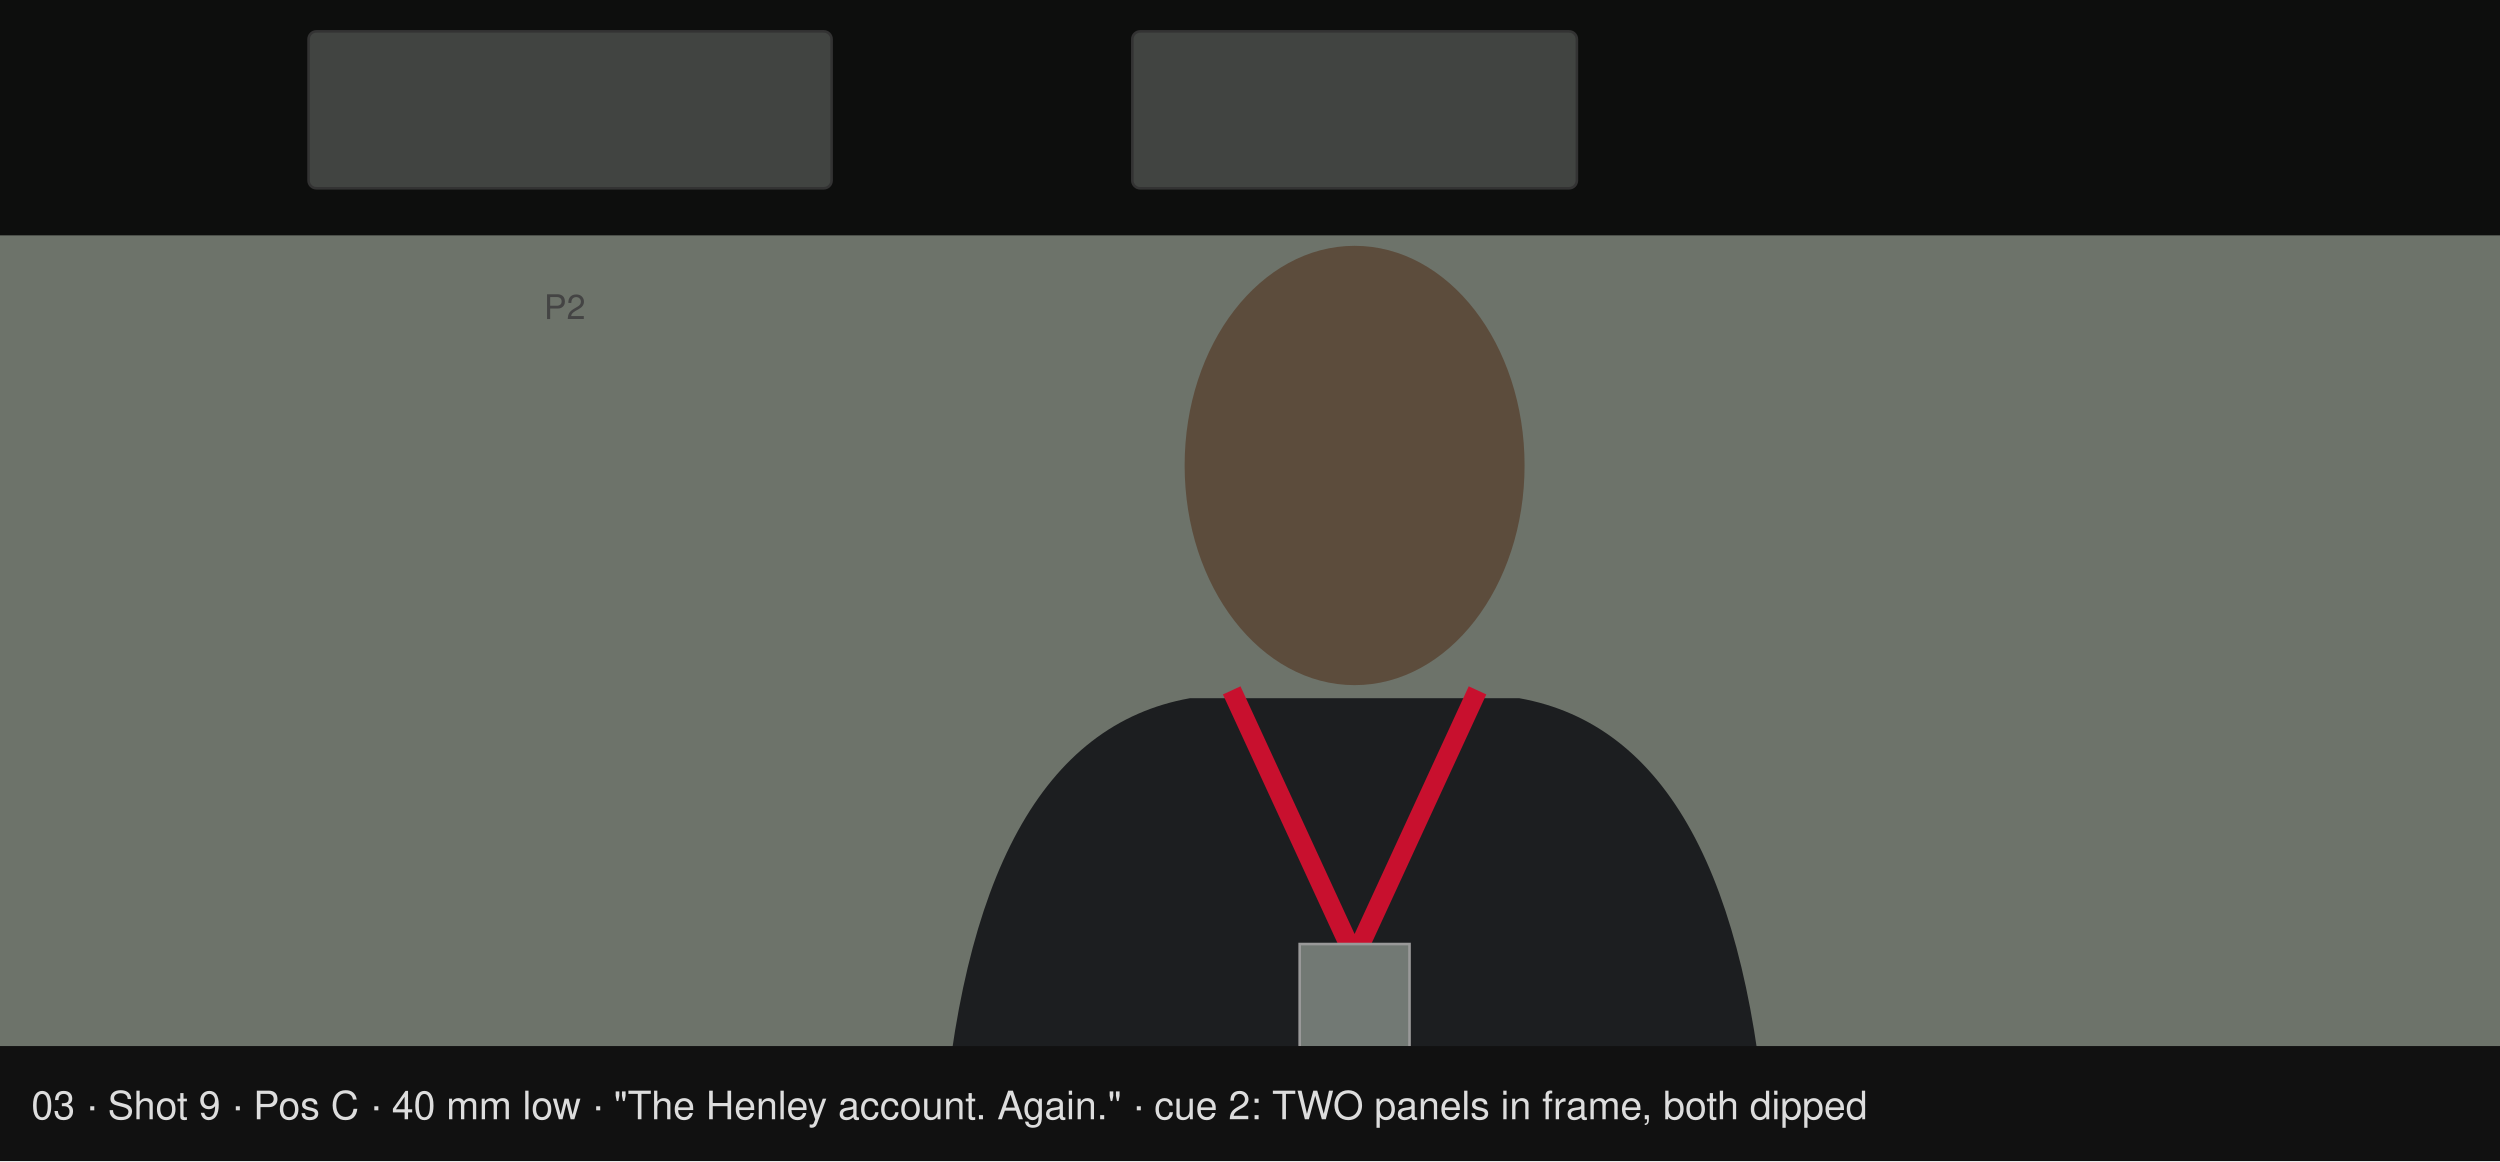
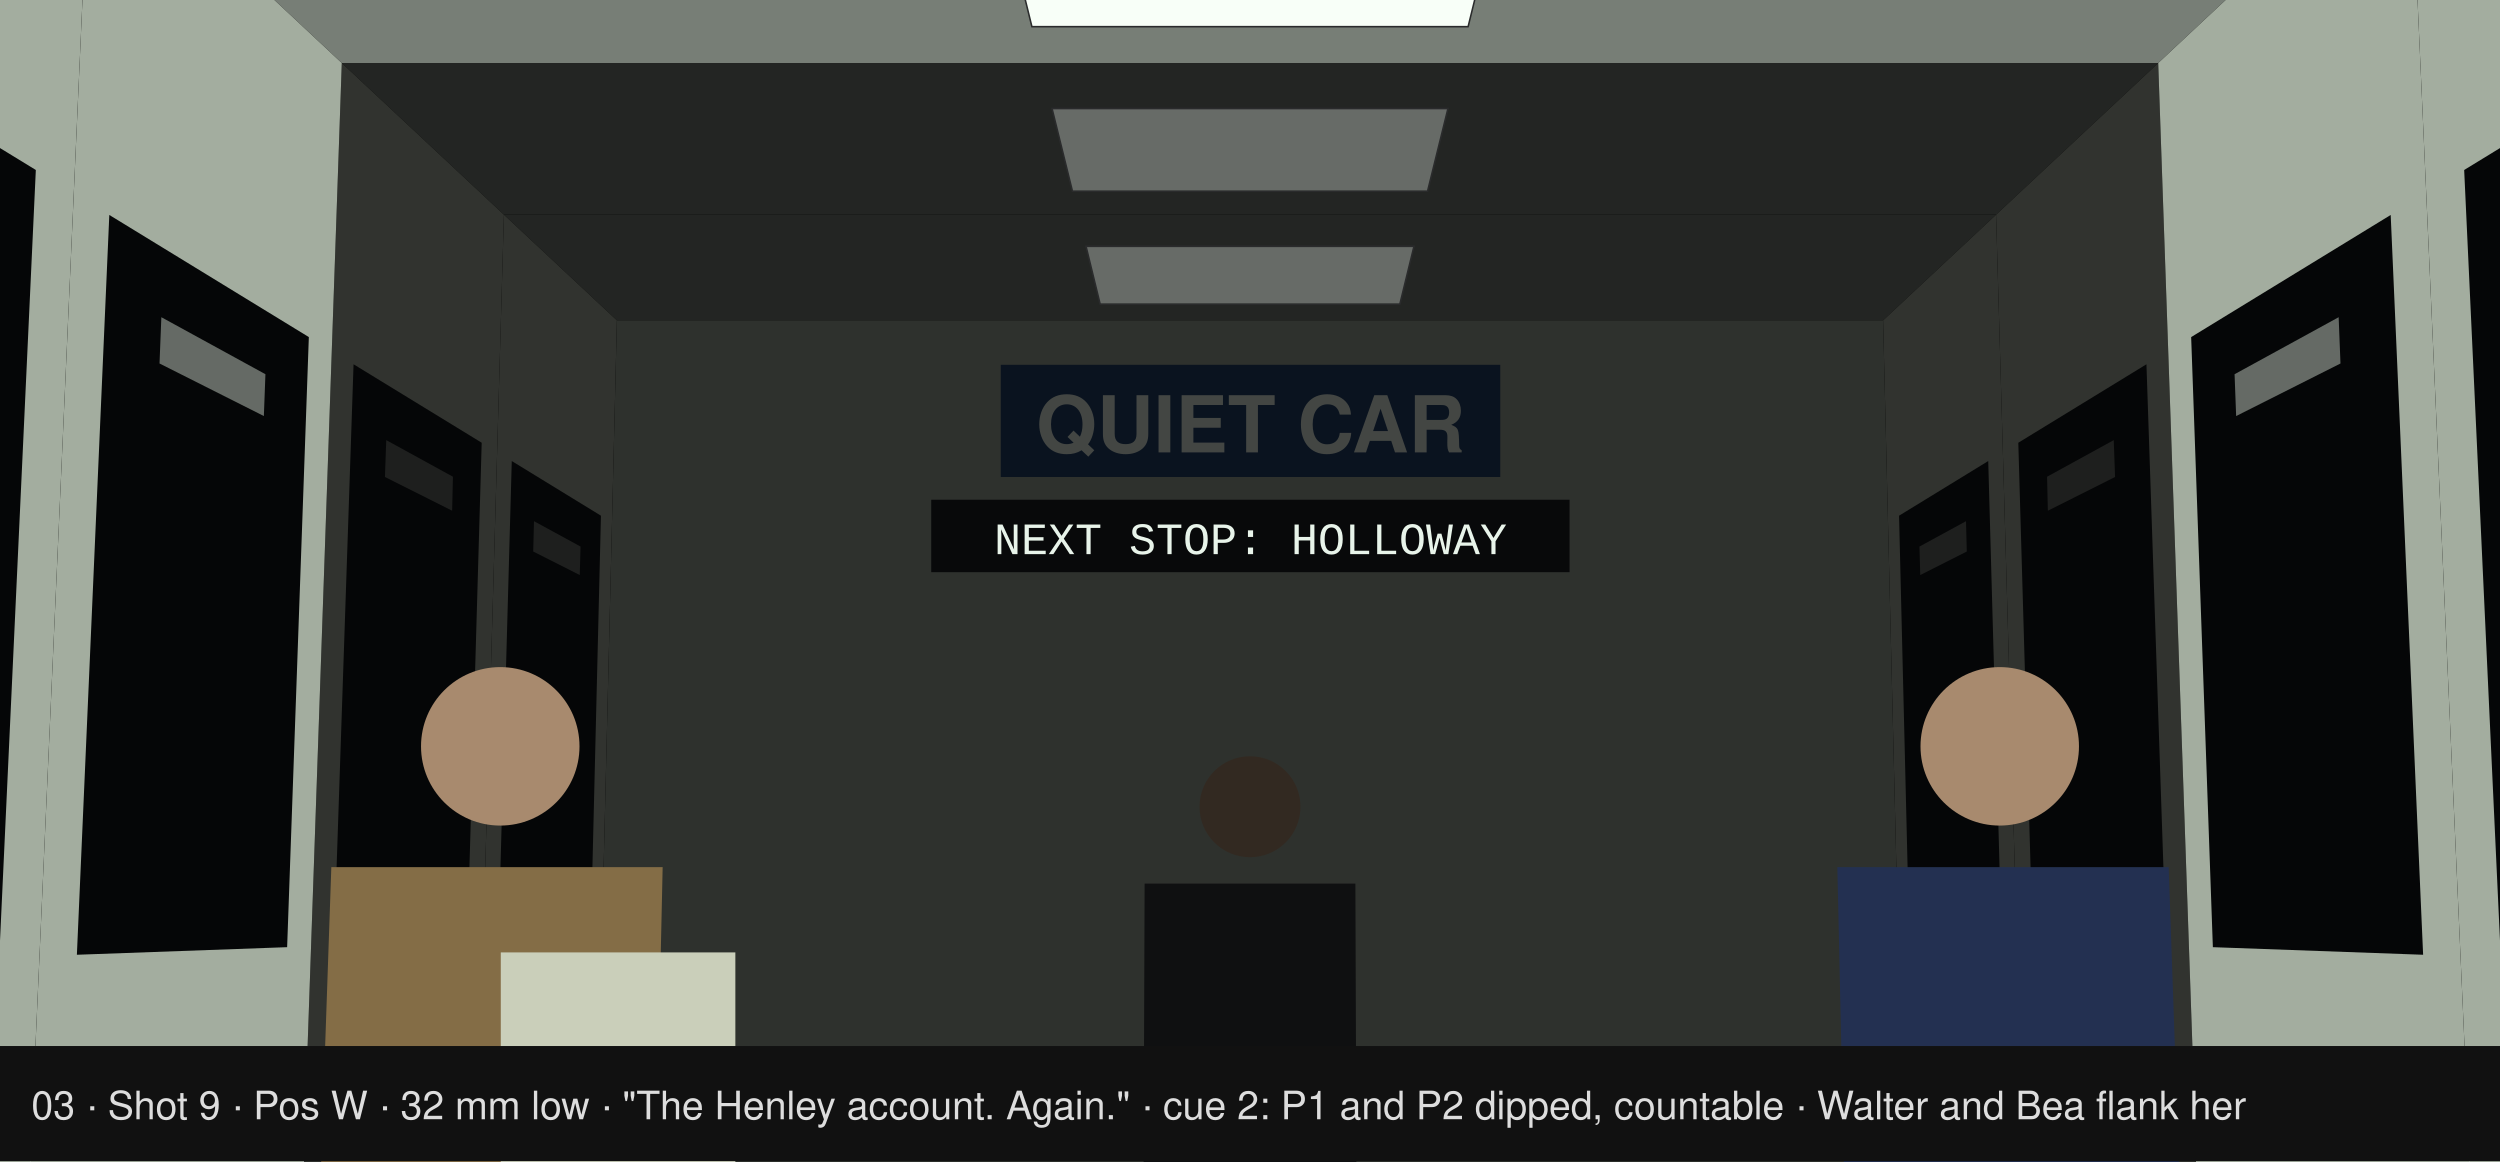
<svg xmlns="http://www.w3.org/2000/svg" viewBox="0 0 956 444" width="956" height="444">
  <defs>
    <radialGradient id="phone">
      <stop offset="0" stop-color="#9cc4ff" stop-opacity="0.9" />
      <stop offset="1" stop-color="#9cc4ff" stop-opacity="0" />
    </radialGradient>
    <radialGradient id="phoneface" cx="0.5" cy="1" r="0.9">
      <stop offset="0" stop-color="#a9cbff" stop-opacity="0.75" />
      <stop offset="1" stop-color="#a9cbff" stop-opacity="0" />
    </radialGradient>
    <linearGradient id="topdown" x1="0" y1="0" x2="0" y2="1">
      <stop offset="0" stop-color="#fff" stop-opacity="0.55" />
      <stop offset="1" stop-color="#fff" stop-opacity="0" />
    </linearGradient>
    <radialGradient id="lamp" cx="0.5" cy="0" r="1">
      <stop offset="0" stop-color="#e6f6f8" stop-opacity="0.95" />
      <stop offset="0.6" stop-color="#9fb8bd" stop-opacity="0.25" />
      <stop offset="1" stop-color="#000" stop-opacity="0" />
    </radialGradient>
  </defs>
  <g>
-     <rect width="956" height="400" fill="#6d736a" />
-     <rect y="0" width="956" height="90" fill="#0d0e0d" />
-     <rect x="118" y="12" width="200" height="60" rx="3" fill="#414441" stroke="#333" stroke-width="1" />
-     <rect x="433" y="12" width="170" height="60" rx="3" fill="#414441" stroke="#333" stroke-width="1" />
-     <text x="208" y="122" font-family="Helvetica" font-size="13" fill="#444">P2</text>
-     <text x="508" y="122" font-family="Helvetica" font-size="13" fill="#444">P1</text>
-     <path d="M360 440 Q371 282 455 267 L581 267 Q665 282 676 440 Z" fill="#1c1e20" />
-     <ellipse cx="518" cy="178" rx="65" ry="84" fill="#5c4c3c" />
-     <path d="M471 264 L518 366 L565 264" stroke="#c8102e" stroke-width="7.4" fill="none" />
-     <rect x="497" y="361" width="42" height="55" fill="#727974" stroke="#999" />
+     <rect width="956" height="400" fill="#000" />
+     <polygon points="178.9,564.1 777.1,564.1 730.0,530.3 226.0,530.3" fill="#1f211f" />
+     <polygon points="192.7,82.1 763.3,82.1 720.1,122.5 235.9,122.5" fill="#232523" />
+     <polygon points="178.9,564.1 192.7,82.1 235.9,122.5 226.0,530.3" fill="#31332f" />
+     <polygon points="190.6,359.3 195.7,176.3 229.8,197.2 225.9,358.0" fill="#050607" />
+     <polygon points="203.9,210.9 204.2,199.3 222.0,209.0 221.7,219.9" fill="#1e1f1e" />
+     <polygon points="777.1,564.1 763.3,82.1 720.1,122.5 730.0,530.3" fill="#31332f" />
+     <polygon points="765.4,359.3 760.3,176.3 726.2,197.2 730.1,358.0" fill="#050607" />
+     <polygon points="752.1,210.9 751.8,199.3 734.0,209.0 734.3,219.9" fill="#1e1f1e" />
+     <polygon points="415.3,94.2 540.7,94.2 535.3,116.3 420.7,116.3" fill="#676b67" stroke="#2a2b2c" stroke-width="0.6" />
+     <polygon points="110.2,613.6 845.8,613.6 777.1,564.1 178.9,564.1" fill="#1f211f" />
+     <polygon points="130.7,24.1 825.3,24.1 763.3,82.1 192.7,82.1" fill="#232523" />
+     <polygon points="110.2,613.6 130.7,24.1 192.7,82.1 178.9,564.1" fill="#31332f" />
+     <polygon points="127.7,361.6 135.2,139.3 184.2,169.3 178.7,359.7" fill="#050607" />
+     <polygon points="147.2,182.4 147.7,168.3 173.2,182.3 172.9,195.3" fill="#1e1f1e" />
+     <polygon points="845.8,613.6 825.3,24.1 763.3,82.1 777.1,564.1" fill="#31332f" />
+     <polygon points="828.3,361.6 820.8,139.3 771.8,169.3 777.3,359.7" fill="#050607" />
+     <polygon points="808.8,182.4 808.3,168.3 782.8,182.3 783.1,195.3" fill="#1e1f1e" />
+     <polygon points="117.5,489.0 246.3,489.0 286.3,464.9 179.8,464.9" fill="#0f2320" />
+     <polygon points="243.5,611.4 246.3,489.0 286.3,464.9 284.4,565.6" fill="#0b1817" />
+     <polygon points="838.5,489.0 709.7,489.0 669.7,464.9 776.2,464.9" fill="#0f2320" />
+     <polygon points="712.5,611.4 709.7,489.0 669.7,464.9 671.6,565.6" fill="#0b1817" />
+     <polygon points="402.3,41.5 553.7,41.5 545.9,73.1 410.1,73.1" fill="#676b67" stroke="#2a2b2c" stroke-width="0.6" />
+     <polygon points="0.4,692.6 955.6,692.6 845.8,613.6 110.2,613.6" fill="#6a7068" />
+     <polygon points="34.5,-65.9 921.5,-65.9 825.3,24.1 130.7,24.1" fill="#777e76" />
+     <polygon points="0.4,692.6 34.5,-65.9 130.7,24.1 110.2,613.6" fill="#a3ad9f" />
+     <polygon points="29.4,365.1 41.8,82.2 118.1,128.9 109.8,362.2" fill="#050607" />
+     <polygon points="61.0,139.0 61.7,121.3 101.5,143.1 100.9,159.1" fill="#656a65" />
+     <polygon points="955.6,692.6 921.5,-65.9 825.3,24.1 845.8,613.6" fill="#a3ad9f" />
+     <polygon points="926.6,365.1 914.2,82.2 837.9,128.9 846.2,362.2" fill="#050607" />
+     <polygon points="895.0,139.0 894.3,121.3 854.5,143.1 855.1,159.1" fill="#656a65" />
+     <polygon points="12.7,529.8 178.9,529.8 242.3,491.4 111.4,491.4" fill="#35766d" />
+     <polygon points="174.3,688.9 178.9,529.8 242.3,491.4 239.5,615.9" fill="#25524c" />
+     <polygon points="943.3,529.8 777.1,529.8 713.7,491.4 844.6,491.4" fill="#35766d" />
+     <polygon points="781.7,688.9 777.1,529.8 713.7,491.4 716.5,615.9" fill="#25524c" />
+     <polygon points="382.5,-38.9 573.5,-38.9 561.4,10.2 394.6,10.2" fill="#f8fff8" stroke="#2a2b2c" stroke-width="0.6" />
+     <polygon points="-202.9,838.9 1158.9,838.9 955.6,692.6 0.4,692.6" fill="#6a7068" />
+     <polygon points="-135.7,-225.1 1091.7,-225.1 921.5,-65.9 34.5,-65.9" fill="#777e76" />
+     <polygon points="-202.9,838.9 -135.7,-225.1 34.5,-65.9 0.4,692.6" fill="#a3ad9f" />
+     <polygon points="-145.3,371.4 -121.8,-17.9 13.7,65.0 -0.3,366.2" fill="#050607" />
+     <polygon points="-86.0,64.9 -84.6,41.3 -14.3,79.8 -15.3,100.5" fill="#656a65" />
+     <polygon points="1158.9,838.9 1091.7,-225.1 921.5,-65.9 955.6,692.6" fill="#a3ad9f" />
+     <polygon points="1101.3,371.4 1077.8,-17.9 942.3,65.0 956.3,366.2" fill="#050607" />
+     <polygon points="1042.0,64.9 1040.6,41.3 970.3,79.8 971.3,100.5" fill="#656a65" />
+     <polygon points="-178.2,603.9 56.1,603.9 172.3,533.7 2.4,533.7" fill="#35766d" />
+     <polygon points="47.1,831.3 56.1,603.9 172.3,533.7 167.5,696.5" fill="#25524c" />
+     <polygon points="1134.2,603.9 899.9,603.9 783.7,533.7 953.6,533.7" fill="#35766d" />
+     <polygon points="908.9,831.3 899.9,603.9 783.7,533.7 788.5,696.5" fill="#25524c" />
+     <polygon points="348.7,-175.9 607.3,-175.9 586.1,-90.0 369.9,-90.0" fill="#f8fff8" stroke="#2a2b2c" stroke-width="0.6" />
+     <polygon points="-707.4,1201.9 1663.4,1201.9 1158.9,838.9 -202.9,838.9" fill="#6a7068" />
+     <polygon points="-517.6,-582.3 1473.6,-582.3 1091.7,-225.1 -135.7,-225.1" fill="#777e76" />
+     <polygon points="-707.4,1201.9 -517.6,-582.3 -135.7,-225.1 -202.9,838.9" fill="#a3ad9f" />
+     <polygon points="-543.2,385.7 -481.5,-237.8 -176.1,-51.1 -204.2,373.5" fill="#050607" />
+     <polygon points="-393.0,-89.7 -389.8,-125.6 -233.2,-39.9 -235.3,-10.3" fill="#656a65" />
+     <polygon points="1663.4,1201.9 1473.6,-582.3 1091.7,-225.1 1158.9,838.9" fill="#a3ad9f" />
+     <polygon points="1499.2,385.7 1437.5,-237.8 1132.1,-51.1 1160.2,373.5" fill="#050607" />
+     <polygon points="1349.0,-89.7 1345.8,-125.6 1189.2,-39.9 1191.3,-10.3" fill="#656a65" />
+     <polygon points="-634.5,781.2 -237.2,781.2 43.0,611.9 -198.7,611.9" fill="#35766d" />
+     <polygon points="-263.7,1179.2 -237.2,781.2 43.0,611.9 33.3,846.7" fill="#25524c" />
+     <polygon points="1590.5,781.2 1193.2,781.2 913.0,611.9 1154.7,611.9" fill="#35766d" />
+     <polygon points="1219.7,1179.2 1193.2,781.2 913.0,611.9 922.7,846.7" fill="#25524c" />
+     <polygon points="278.1,-462.9 677.9,-462.9 631.5,-274.2 324.5,-274.2" fill="#f8fff8" stroke="#2a2b2c" stroke-width="0.6" />
+     <polygon points="-4097.6,3641.2 5053.6,3641.2 1663.4,1201.9 -707.4,1201.9" fill="#6a7068" />
+     <polygon points="-2157.7,-2116.4 3113.7,-2116.4 1473.6,-582.3 -517.6,-582.3" fill="#777e76" />
+     <polygon points="-4097.6,3641.2 -2157.7,-2116.4 -517.6,-582.3 -707.4,1201.9" fill="#a3ad9f" />
+     <polygon points="-2345.1,450.5 -1919.1,-1117.1 -628.5,-327.8 -711.3,391.8" fill="#050607" />
+     <polygon points="-1433.9,-614.0 -1418.7,-688.2 -802.3,-351.1 -809.2,-299.3" fill="#656a65" />
+     <polygon points="5053.6,3641.2 3113.7,-2116.4 1473.6,-582.3 1663.4,1201.9" fill="#a3ad9f" />
+     <polygon points="3301.1,450.5 2875.1,-1117.1 1584.5,-327.8 1667.3,391.8" fill="#050607" />
+     <polygon points="2389.9,-614.0 2374.7,-688.2 1758.3,-351.1 1765.2,-299.3" fill="#656a65" />
+     <polygon points="-3174.3,1768.0 -1869.9,1768.0 -275.9,804.6 -694.8,804.6" fill="#35766d" />
+     <polygon points="-2182.5,3326.7 -1869.9,1768.0 -275.9,804.6 -305.5,1225.9" fill="#25524c" />
+     <polygon points="4130.3,1768.0 2825.9,1768.0 1231.9,804.6 1650.8,804.6" fill="#35766d" />
+     <polygon points="3138.5,3326.7 2825.9,1768.0 1231.9,804.6 1261.5,1225.9" fill="#25524c" />
+     <polygon points="36.9,-1442.4 919.1,-1442.4 742.5,-724.9 213.5,-724.9" fill="#f8fff8" stroke="#2a2b2c" stroke-width="0.6" />
+     <polygon points="-9216.1,7324.0 10172.1,7324.0 5053.6,3641.2 -4097.6,3641.2" fill="#6a7068" />
+     <polygon points="-3309.8,-3194.0 4265.8,-3194.0 3113.7,-2116.4 -2157.7,-2116.4" fill="#777e76" />
+     <polygon points="-9216.1,7324.0 -3309.8,-3194.0 -2157.7,-2116.4 -4097.6,3641.2" fill="#a3ad9f" />
+     <polygon points="-3709.1,499.6 -2835.8,-1677.7 -3110.2,-1845.5 -4157.0,515.7" fill="#050607" />
+     <polygon points="-33934.0,-17654.9 -33934.0,-19119.0 -5930.4,-3155.4 -6107.5,-2967.9" fill="#656a65" />
+     <polygon points="10172.1,7324.0 4265.8,-3194.0 3113.7,-2116.4 5053.6,3641.2" fill="#a3ad9f" />
+     <polygon points="4665.1,499.6 3791.8,-1677.7 4066.2,-1845.5 5113.0,515.7" fill="#050607" />
+     <polygon points="34890.0,-17654.9 34890.0,-19119.0 6886.4,-3155.4 7063.5,-2967.9" fill="#656a65" />
+     <polygon points="-5835.0,2801.8 -3580.3,2801.8 -2346.0,2055.8 -3914.9,2055.8" fill="#35766d" />
+     <polygon points="-4614.6,6048.8 -3580.3,2801.8 -2346.0,2055.8 -2810.8,4029.9" fill="#25524c" />
+     <polygon points="6791.0,2801.8 4536.3,2801.8 3302.0,2055.8 4870.9,2055.8" fill="#35766d" />
+     <polygon points="5570.6,6048.8 4536.3,2801.8 3302.0,2055.8 3766.8,4029.9" fill="#25524c" />
+     <polygon points="-7387.6,-32288.4 8343.6,-32288.4 1433.3,-3530.3 -477.3,-3530.3" fill="#f8fff8" stroke="#2a2b2c" stroke-width="0.6" />
+     <polygon points="10165.2,7324.0 4531.5,-2715.6 1485.6,-412.8 1655.8,1197.0" fill="#848c84" stroke="#000" stroke-width="1" />
+     <polygon points="4598.8,349.0 3749.1,-1772.3 2200.2,-767.9 2410.0,349.0" fill="#040506" />
+     <polygon points="2216.0,349.0 2044.4,-666.8 1572.9,-361.0 1654.0,349.0" fill="#040506" />
+     <polygon points="226.0,530.3 730.0,530.3 720.1,122.5 235.9,122.5" fill="#2e312d" />
+     <rect x="382.7" y="139.5" width="191.0" height="42.9" fill="#0a131f" />
+     <text x="478.2" y="173.0" font-size="30.0" fill="#434643" text-anchor="middle" font-family="Helvetica,Arial" font-weight="bold">QUIET CAR</text>
+     <rect x="356.1" y="191.1" width="244.1" height="27.7" fill="#08090a" />
+     <text x="478.2" y="211.9" font-size="17.2" fill="#e8f4ea" text-anchor="middle" font-family="Courier New,monospace">NEXT STOP: HOLLOWAY</text>
+     <polygon points="437.3,449.7 437.7,337.9 518.3,337.9 518.7,449.7" fill="#0f1011" />
+     <circle cx="478.0" cy="308.5" r="19.3" fill="#322921" />
+     <polygon points="120.6,508.3 126.7,331.6 253.4,331.6 249.5,508.3" fill="#846d46" />
+     <circle cx="191.3" cy="285.4" r="30.3" fill="#a88a6e" />
+     <rect x="191.5" y="364.2" width="89.7" height="92.1" fill="#cacfba" />
+     <polygon points="706.5,508.3 702.6,331.6 829.3,331.6 835.4,508.3" fill="#233051" />
+     <circle cx="764.7" cy="285.4" r="30.3" fill="#a88a6e" />
  </g>
  <rect y="400" width="956" height="44" fill="#111" />
-   <text x="12" y="428" font-family="Helvetica,Arial" font-size="15" fill="#ddd">03 · Shot 9 · Pos C · 40 mm low · "The Henley account. Again." · cue 2: TWO panels in frame, both dipped</text>
+   <text x="12" y="428" font-family="Helvetica,Arial" font-size="15" fill="#ddd">03 · Shot 9 · Pos W · 32 mm low · "The Henley account. Again." · cue 2: P1 and P2 dipped, countable · Walter and Bea flank her</text>
</svg>
